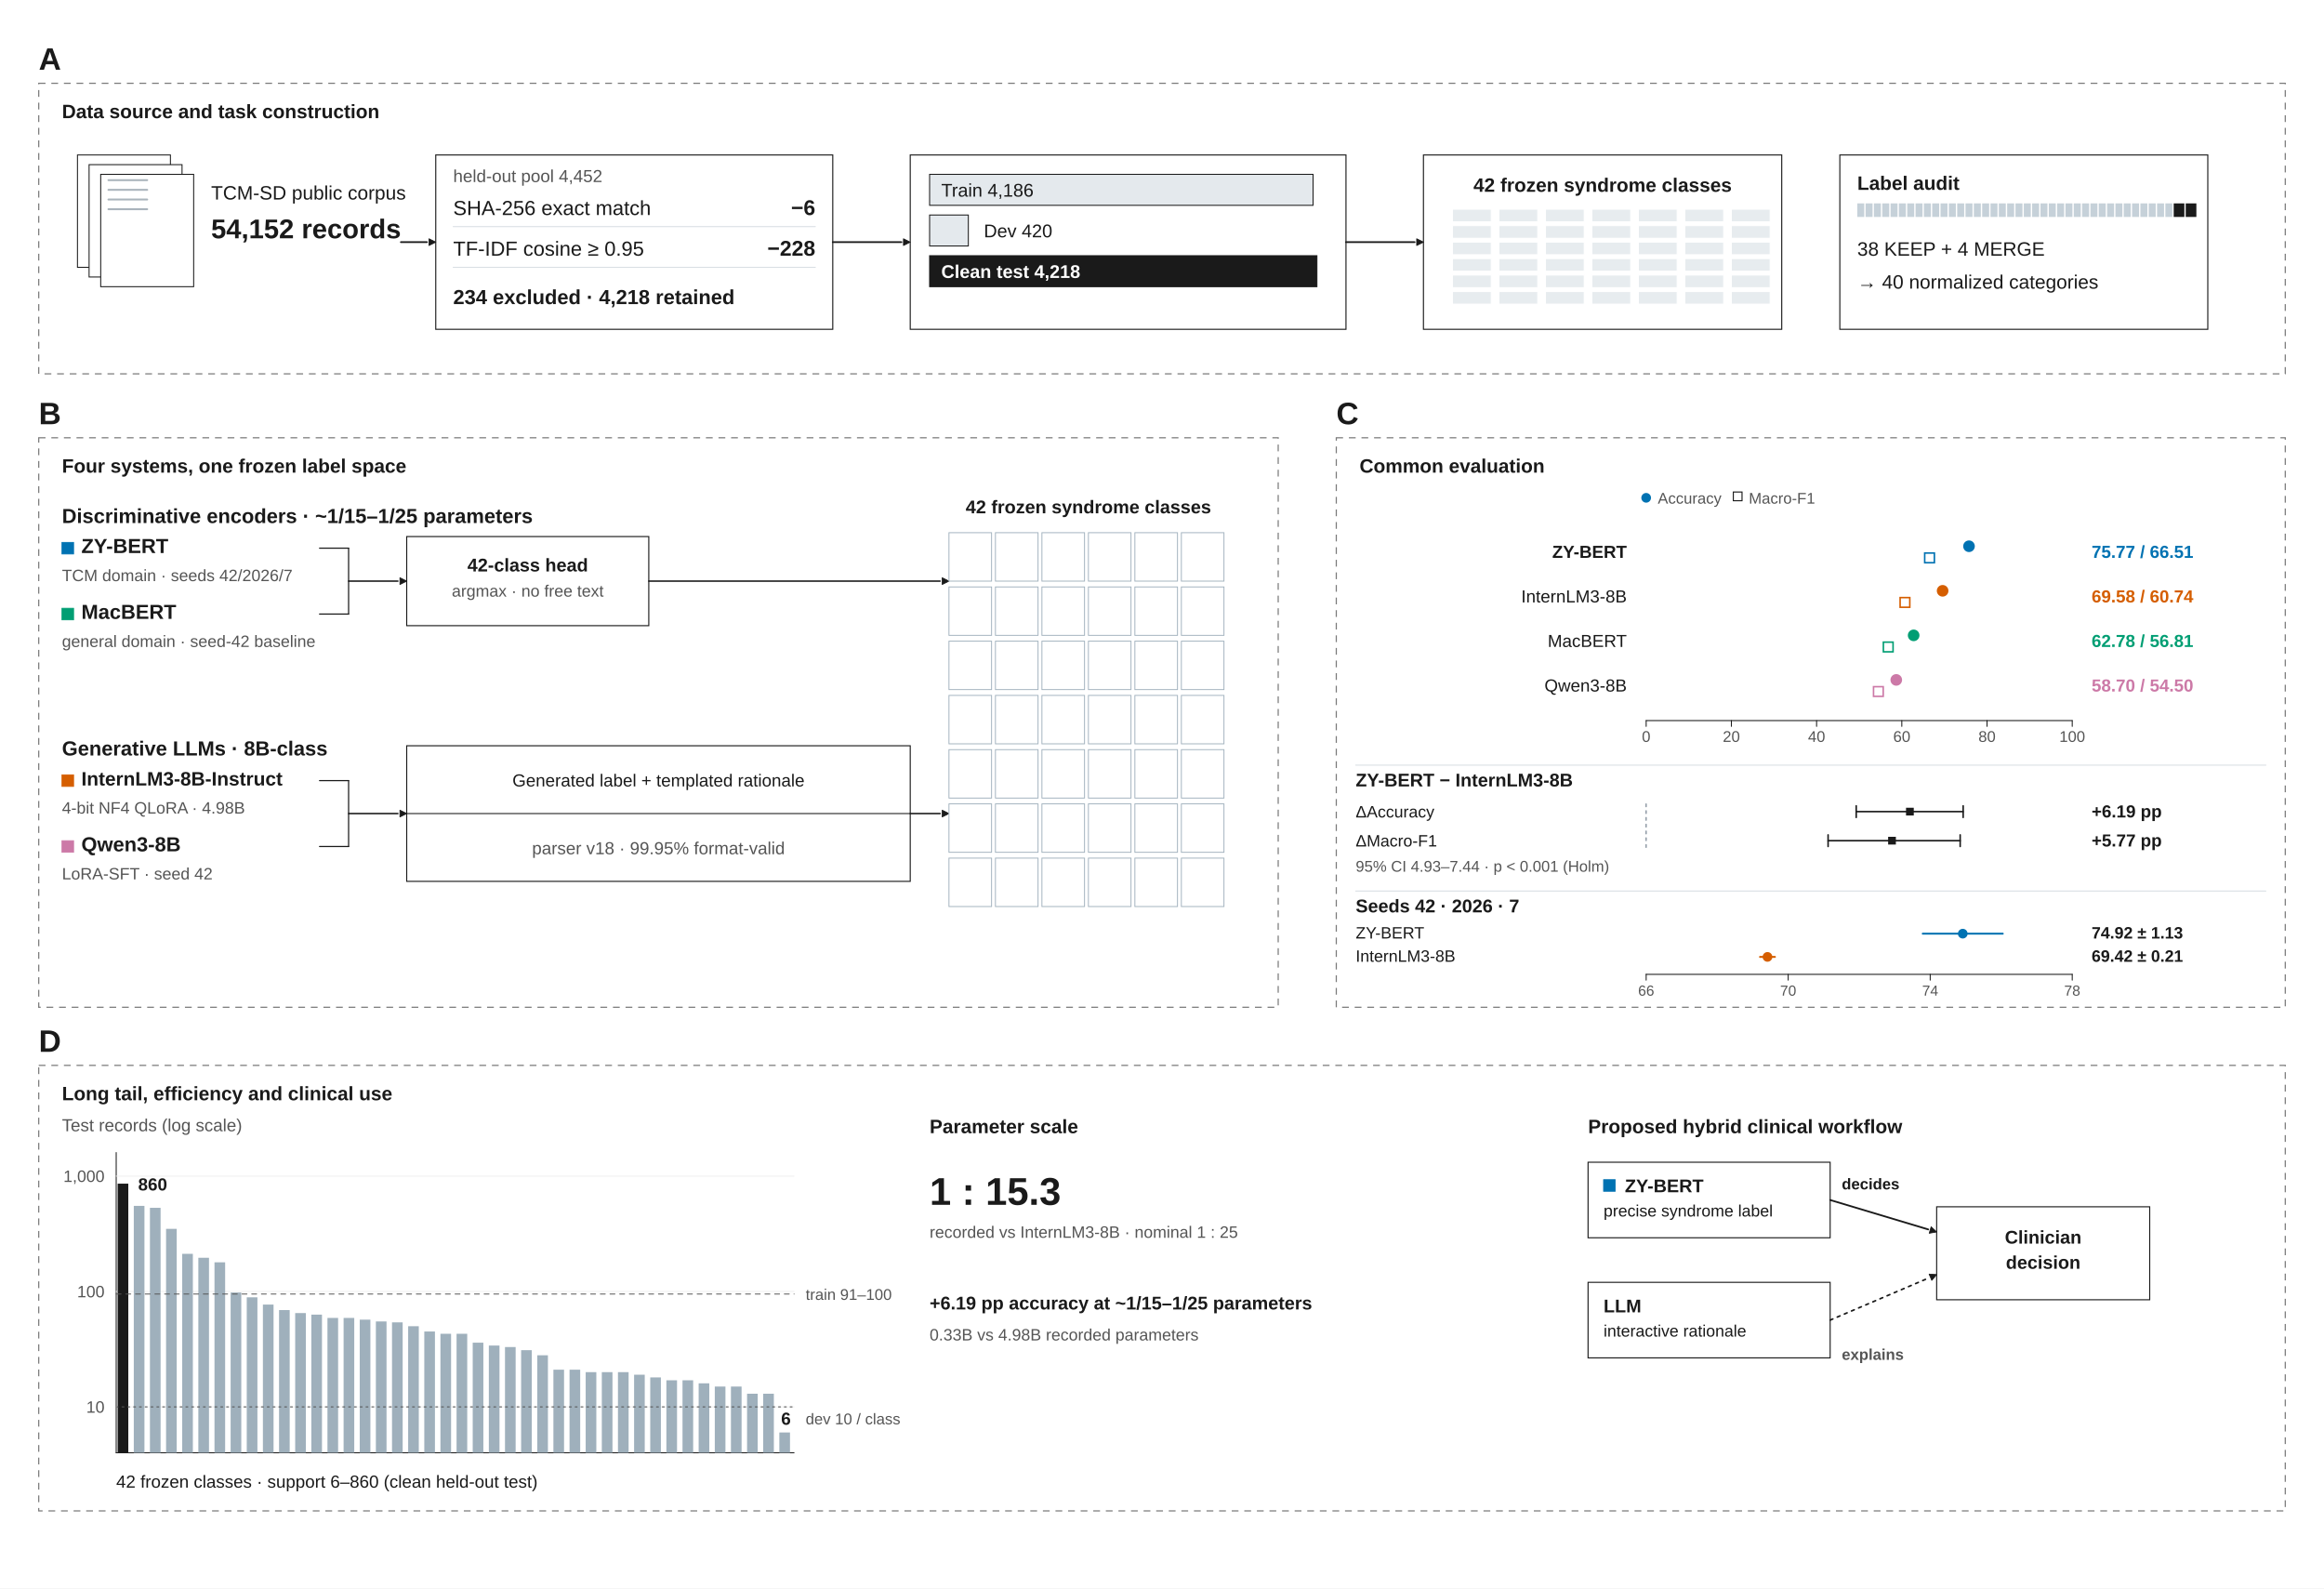
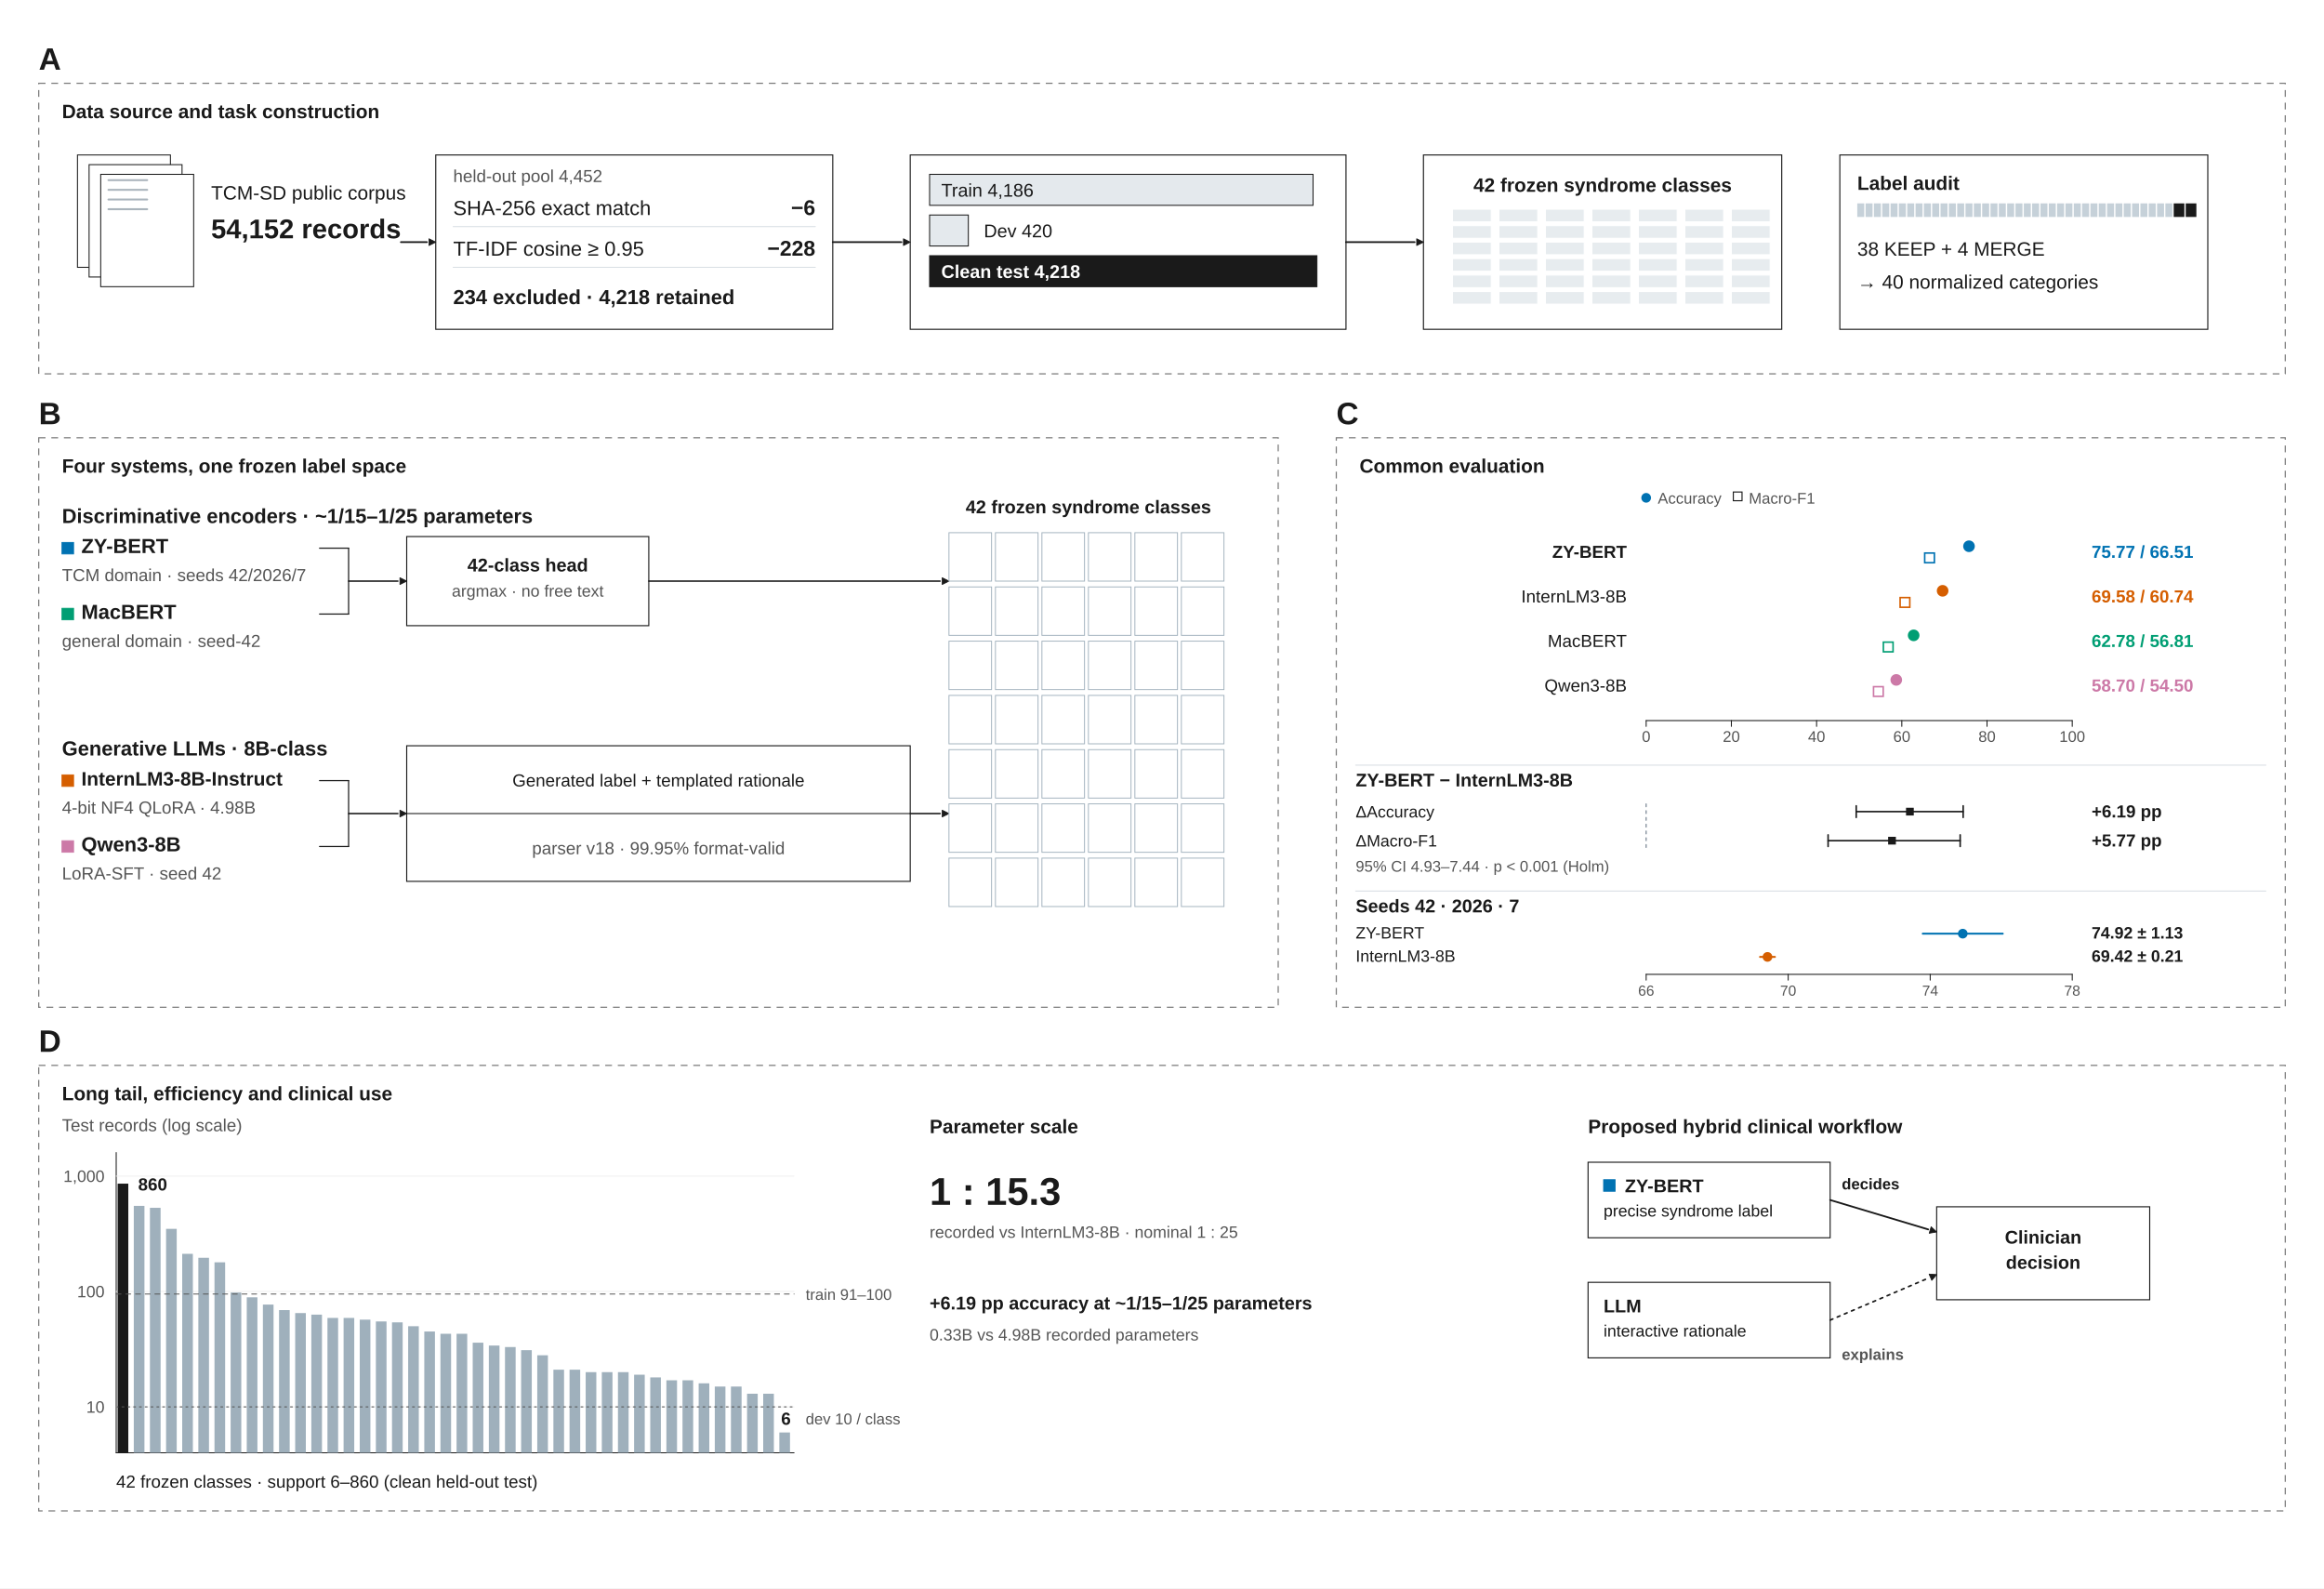
<svg xmlns="http://www.w3.org/2000/svg" width="2400" height="1640" viewBox="0 0 2400 1640">
  <rect width="2400" height="1640" fill="#FFFFFF" />
  <rect x="40" y="86" width="2320" height="300" rx="0" fill="none" stroke="#7A7A7A" stroke-width="1.2" stroke-dasharray="7 6" />
  <rect x="40" y="452" width="1280" height="588" rx="0" fill="none" stroke="#7A7A7A" stroke-width="1.2" stroke-dasharray="7 6" />
  <rect x="1380" y="452" width="980" height="588" rx="0" fill="none" stroke="#7A7A7A" stroke-width="1.2" stroke-dasharray="7 6" />
  <rect x="40" y="1100" width="2320" height="460" rx="0" fill="none" stroke="#7A7A7A" stroke-width="1.2" stroke-dasharray="7 6" />
  <text x="40" y="72" font-family="Arial, Helvetica, sans-serif" font-size="32" font-weight="700" fill="#1A1A1A" text-anchor="start">A</text>
  <text x="40" y="438" font-family="Arial, Helvetica, sans-serif" font-size="32" font-weight="700" fill="#1A1A1A" text-anchor="start">B</text>
  <text x="1380" y="438" font-family="Arial, Helvetica, sans-serif" font-size="32" font-weight="700" fill="#1A1A1A" text-anchor="start">C</text>
  <text x="40" y="1086" font-family="Arial, Helvetica, sans-serif" font-size="32" font-weight="700" fill="#1A1A1A" text-anchor="start">D</text>
  <text x="64" y="122" font-family="Arial, Helvetica, sans-serif" font-size="20" font-weight="700" fill="#1A1A1A" text-anchor="start">Data source and task construction</text>
  <text x="64" y="488" font-family="Arial, Helvetica, sans-serif" font-size="20" font-weight="700" fill="#1A1A1A" text-anchor="start">Four systems, one frozen label space</text>
  <text x="1404" y="488" font-family="Arial, Helvetica, sans-serif" font-size="20" font-weight="700" fill="#1A1A1A" text-anchor="start">Common evaluation</text>
  <text x="64" y="1136" font-family="Arial, Helvetica, sans-serif" font-size="20" font-weight="700" fill="#1A1A1A" text-anchor="start">Long tail, efficiency and clinical use</text>
  <rect x="80" y="160" width="96" height="116" rx="0" fill="#FFFFFF" stroke="#1A1A1A" stroke-width="1" />
  <rect x="92" y="170" width="96" height="116" rx="0" fill="#FFFFFF" stroke="#1A1A1A" stroke-width="1" />
  <rect x="104" y="180" width="96" height="116" rx="0" fill="#FFFFFF" stroke="#1A1A1A" stroke-width="1" />
  <line x1="112" y1="186" x2="152" y2="186" stroke="#AAB4BC" stroke-width="2" stroke-linecap="round" />
  <line x1="112" y1="196" x2="152" y2="196" stroke="#AAB4BC" stroke-width="2" stroke-linecap="round" />
  <line x1="112" y1="206" x2="152" y2="206" stroke="#AAB4BC" stroke-width="2" stroke-linecap="round" />
  <line x1="112" y1="216" x2="152" y2="216" stroke="#AAB4BC" stroke-width="2" stroke-linecap="round" />
  <text x="218" y="206" font-family="Arial, Helvetica, sans-serif" font-size="20" font-weight="400" fill="#1A1A1A" text-anchor="start">TCM-SD public corpus</text>
  <text x="218" y="246" font-family="Arial, Helvetica, sans-serif" font-size="28" font-weight="700" fill="#1A1A1A" text-anchor="start">54,152 records</text>
  <rect x="450" y="160" width="410" height="180" rx="0" fill="#FFFFFF" stroke="#1A1A1A" stroke-width="1.1" />
  <text x="468" y="188" font-family="Arial, Helvetica, sans-serif" font-size="18" font-weight="400" fill="#555555" text-anchor="start">held-out pool 4,452</text>
  <text x="468" y="222" font-family="Arial, Helvetica, sans-serif" font-size="21" font-weight="400" fill="#1A1A1A" text-anchor="start">SHA-256 exact match</text>
  <text x="842" y="222" font-family="Arial, Helvetica, sans-serif" font-size="22" font-weight="700" fill="#1A1A1A" text-anchor="end">−6</text>
  <line x1="468" y1="234" x2="842" y2="234" stroke="#D8DEE3" stroke-width="1" stroke-linecap="round" />
  <text x="468" y="264" font-family="Arial, Helvetica, sans-serif" font-size="21" font-weight="400" fill="#1A1A1A" text-anchor="start">TF-IDF cosine ≥ 0.95</text>
  <text x="842" y="264" font-family="Arial, Helvetica, sans-serif" font-size="22" font-weight="700" fill="#1A1A1A" text-anchor="end">−228</text>
  <line x1="468" y1="276" x2="842" y2="276" stroke="#D8DEE3" stroke-width="1" stroke-linecap="round" />
  <text x="468" y="314" font-family="Arial, Helvetica, sans-serif" font-size="21" font-weight="700" fill="#1A1A1A" text-anchor="start">234 excluded · 4,218 retained</text>
  <rect x="940" y="160" width="450" height="180" rx="0" fill="#FFFFFF" stroke="#1A1A1A" stroke-width="1.1" />
  <rect x="960" y="180" width="396" height="32" rx="0" fill="#E4E9ED" stroke="#1A1A1A" stroke-width="1" />
  <text x="972" y="203" font-family="Arial, Helvetica, sans-serif" font-size="19" font-weight="400" fill="#1A1A1A" text-anchor="start">Train 4,186</text>
  <rect x="960" y="222" width="40" height="32" rx="0" fill="#E4E9ED" stroke="#1A1A1A" stroke-width="1" />
  <text x="1016" y="245" font-family="Arial, Helvetica, sans-serif" font-size="19" font-weight="400" fill="#1A1A1A" text-anchor="start">Dev 420</text>
  <rect x="960" y="264" width="400" height="32" rx="0" fill="#1A1A1A" stroke="#1A1A1A" stroke-width="1" />
  <text x="972" y="287" font-family="Arial, Helvetica, sans-serif" font-size="19" font-weight="700" fill="#FFFFFF" text-anchor="start">Clean test 4,218</text>
  <rect x="1470" y="160" width="370" height="180" rx="0" fill="#FFFFFF" stroke="#1A1A1A" stroke-width="1.1" />
  <text x="1655" y="198" font-family="Arial, Helvetica, sans-serif" font-size="20" font-weight="700" fill="#1A1A1A" text-anchor="middle">42 frozen syndrome classes</text>
  <rect x="1500" y="216" width="40" height="13" rx="0" fill="#E7ECEF" stroke="#FFFFFF" stroke-width="1" />
  <rect x="1548" y="216" width="40" height="13" rx="0" fill="#E7ECEF" stroke="#FFFFFF" stroke-width="1" />
  <rect x="1596" y="216" width="40" height="13" rx="0" fill="#E7ECEF" stroke="#FFFFFF" stroke-width="1" />
  <rect x="1644" y="216" width="40" height="13" rx="0" fill="#E7ECEF" stroke="#FFFFFF" stroke-width="1" />
  <rect x="1692" y="216" width="40" height="13" rx="0" fill="#E7ECEF" stroke="#FFFFFF" stroke-width="1" />
  <rect x="1740" y="216" width="40" height="13" rx="0" fill="#E7ECEF" stroke="#FFFFFF" stroke-width="1" />
  <rect x="1788" y="216" width="40" height="13" rx="0" fill="#E7ECEF" stroke="#FFFFFF" stroke-width="1" />
  <rect x="1500" y="233" width="40" height="13" rx="0" fill="#E7ECEF" stroke="#FFFFFF" stroke-width="1" />
  <rect x="1548" y="233" width="40" height="13" rx="0" fill="#E7ECEF" stroke="#FFFFFF" stroke-width="1" />
  <rect x="1596" y="233" width="40" height="13" rx="0" fill="#E7ECEF" stroke="#FFFFFF" stroke-width="1" />
  <rect x="1644" y="233" width="40" height="13" rx="0" fill="#E7ECEF" stroke="#FFFFFF" stroke-width="1" />
  <rect x="1692" y="233" width="40" height="13" rx="0" fill="#E7ECEF" stroke="#FFFFFF" stroke-width="1" />
  <rect x="1740" y="233" width="40" height="13" rx="0" fill="#E7ECEF" stroke="#FFFFFF" stroke-width="1" />
  <rect x="1788" y="233" width="40" height="13" rx="0" fill="#E7ECEF" stroke="#FFFFFF" stroke-width="1" />
  <rect x="1500" y="250" width="40" height="13" rx="0" fill="#E7ECEF" stroke="#FFFFFF" stroke-width="1" />
  <rect x="1548" y="250" width="40" height="13" rx="0" fill="#E7ECEF" stroke="#FFFFFF" stroke-width="1" />
  <rect x="1596" y="250" width="40" height="13" rx="0" fill="#E7ECEF" stroke="#FFFFFF" stroke-width="1" />
  <rect x="1644" y="250" width="40" height="13" rx="0" fill="#E7ECEF" stroke="#FFFFFF" stroke-width="1" />
  <rect x="1692" y="250" width="40" height="13" rx="0" fill="#E7ECEF" stroke="#FFFFFF" stroke-width="1" />
  <rect x="1740" y="250" width="40" height="13" rx="0" fill="#E7ECEF" stroke="#FFFFFF" stroke-width="1" />
  <rect x="1788" y="250" width="40" height="13" rx="0" fill="#E7ECEF" stroke="#FFFFFF" stroke-width="1" />
  <rect x="1500" y="267" width="40" height="13" rx="0" fill="#E7ECEF" stroke="#FFFFFF" stroke-width="1" />
  <rect x="1548" y="267" width="40" height="13" rx="0" fill="#E7ECEF" stroke="#FFFFFF" stroke-width="1" />
  <rect x="1596" y="267" width="40" height="13" rx="0" fill="#E7ECEF" stroke="#FFFFFF" stroke-width="1" />
  <rect x="1644" y="267" width="40" height="13" rx="0" fill="#E7ECEF" stroke="#FFFFFF" stroke-width="1" />
  <rect x="1692" y="267" width="40" height="13" rx="0" fill="#E7ECEF" stroke="#FFFFFF" stroke-width="1" />
  <rect x="1740" y="267" width="40" height="13" rx="0" fill="#E7ECEF" stroke="#FFFFFF" stroke-width="1" />
  <rect x="1788" y="267" width="40" height="13" rx="0" fill="#E7ECEF" stroke="#FFFFFF" stroke-width="1" />
  <rect x="1500" y="284" width="40" height="13" rx="0" fill="#E7ECEF" stroke="#FFFFFF" stroke-width="1" />
  <rect x="1548" y="284" width="40" height="13" rx="0" fill="#E7ECEF" stroke="#FFFFFF" stroke-width="1" />
  <rect x="1596" y="284" width="40" height="13" rx="0" fill="#E7ECEF" stroke="#FFFFFF" stroke-width="1" />
  <rect x="1644" y="284" width="40" height="13" rx="0" fill="#E7ECEF" stroke="#FFFFFF" stroke-width="1" />
  <rect x="1692" y="284" width="40" height="13" rx="0" fill="#E7ECEF" stroke="#FFFFFF" stroke-width="1" />
  <rect x="1740" y="284" width="40" height="13" rx="0" fill="#E7ECEF" stroke="#FFFFFF" stroke-width="1" />
  <rect x="1788" y="284" width="40" height="13" rx="0" fill="#E7ECEF" stroke="#FFFFFF" stroke-width="1" />
  <rect x="1500" y="301" width="40" height="13" rx="0" fill="#E7ECEF" stroke="#FFFFFF" stroke-width="1" />
  <rect x="1548" y="301" width="40" height="13" rx="0" fill="#E7ECEF" stroke="#FFFFFF" stroke-width="1" />
  <rect x="1596" y="301" width="40" height="13" rx="0" fill="#E7ECEF" stroke="#FFFFFF" stroke-width="1" />
  <rect x="1644" y="301" width="40" height="13" rx="0" fill="#E7ECEF" stroke="#FFFFFF" stroke-width="1" />
  <rect x="1692" y="301" width="40" height="13" rx="0" fill="#E7ECEF" stroke="#FFFFFF" stroke-width="1" />
  <rect x="1740" y="301" width="40" height="13" rx="0" fill="#E7ECEF" stroke="#FFFFFF" stroke-width="1" />
  <rect x="1788" y="301" width="40" height="13" rx="0" fill="#E7ECEF" stroke="#FFFFFF" stroke-width="1" />
  <rect x="1900" y="160" width="380" height="180" rx="0" fill="#FFFFFF" stroke="#1A1A1A" stroke-width="1.1" />
  <text x="1918" y="196" font-family="Arial, Helvetica, sans-serif" font-size="20" font-weight="700" fill="#1A1A1A" text-anchor="start">Label audit</text>
  <rect x="1918" y="210" width="7.2" height="14" rx="0" fill="#C6D1D9" stroke="none" stroke-width="0" />
  <rect x="1926.6" y="210" width="7.2" height="14" rx="0" fill="#C6D1D9" stroke="none" stroke-width="0" />
  <rect x="1935.2" y="210" width="7.2" height="14" rx="0" fill="#C6D1D9" stroke="none" stroke-width="0" />
  <rect x="1943.8" y="210" width="7.2" height="14" rx="0" fill="#C6D1D9" stroke="none" stroke-width="0" />
  <rect x="1952.4" y="210" width="7.2" height="14" rx="0" fill="#C6D1D9" stroke="none" stroke-width="0" />
  <rect x="1961" y="210" width="7.2" height="14" rx="0" fill="#C6D1D9" stroke="none" stroke-width="0" />
  <rect x="1969.6" y="210" width="7.2" height="14" rx="0" fill="#C6D1D9" stroke="none" stroke-width="0" />
  <rect x="1978.2" y="210" width="7.2" height="14" rx="0" fill="#C6D1D9" stroke="none" stroke-width="0" />
  <rect x="1986.8" y="210" width="7.2" height="14" rx="0" fill="#C6D1D9" stroke="none" stroke-width="0" />
  <rect x="1995.4" y="210" width="7.2" height="14" rx="0" fill="#C6D1D9" stroke="none" stroke-width="0" />
  <rect x="2004" y="210" width="7.2" height="14" rx="0" fill="#C6D1D9" stroke="none" stroke-width="0" />
  <rect x="2012.6" y="210" width="7.2" height="14" rx="0" fill="#C6D1D9" stroke="none" stroke-width="0" />
  <rect x="2021.2" y="210" width="7.2" height="14" rx="0" fill="#C6D1D9" stroke="none" stroke-width="0" />
  <rect x="2029.8" y="210" width="7.2" height="14" rx="0" fill="#C6D1D9" stroke="none" stroke-width="0" />
  <rect x="2038.4" y="210" width="7.2" height="14" rx="0" fill="#C6D1D9" stroke="none" stroke-width="0" />
  <rect x="2047" y="210" width="7.2" height="14" rx="0" fill="#C6D1D9" stroke="none" stroke-width="0" />
  <rect x="2055.6" y="210" width="7.2" height="14" rx="0" fill="#C6D1D9" stroke="none" stroke-width="0" />
  <rect x="2064.2" y="210" width="7.2" height="14" rx="0" fill="#C6D1D9" stroke="none" stroke-width="0" />
  <rect x="2072.8" y="210" width="7.2" height="14" rx="0" fill="#C6D1D9" stroke="none" stroke-width="0" />
  <rect x="2081.4" y="210" width="7.2" height="14" rx="0" fill="#C6D1D9" stroke="none" stroke-width="0" />
  <rect x="2090" y="210" width="7.2" height="14" rx="0" fill="#C6D1D9" stroke="none" stroke-width="0" />
  <rect x="2098.6" y="210" width="7.2" height="14" rx="0" fill="#C6D1D9" stroke="none" stroke-width="0" />
  <rect x="2107.2" y="210" width="7.2" height="14" rx="0" fill="#C6D1D9" stroke="none" stroke-width="0" />
  <rect x="2115.8" y="210" width="7.2" height="14" rx="0" fill="#C6D1D9" stroke="none" stroke-width="0" />
  <rect x="2124.4" y="210" width="7.2" height="14" rx="0" fill="#C6D1D9" stroke="none" stroke-width="0" />
  <rect x="2133" y="210" width="7.2" height="14" rx="0" fill="#C6D1D9" stroke="none" stroke-width="0" />
  <rect x="2141.6" y="210" width="7.2" height="14" rx="0" fill="#C6D1D9" stroke="none" stroke-width="0" />
  <rect x="2150.2" y="210" width="7.2" height="14" rx="0" fill="#C6D1D9" stroke="none" stroke-width="0" />
  <rect x="2158.8" y="210" width="7.2" height="14" rx="0" fill="#C6D1D9" stroke="none" stroke-width="0" />
  <rect x="2167.4" y="210" width="7.2" height="14" rx="0" fill="#C6D1D9" stroke="none" stroke-width="0" />
  <rect x="2176" y="210" width="7.2" height="14" rx="0" fill="#C6D1D9" stroke="none" stroke-width="0" />
  <rect x="2184.6" y="210" width="7.2" height="14" rx="0" fill="#C6D1D9" stroke="none" stroke-width="0" />
  <rect x="2193.2" y="210" width="7.2" height="14" rx="0" fill="#C6D1D9" stroke="none" stroke-width="0" />
  <rect x="2201.8" y="210" width="7.2" height="14" rx="0" fill="#C6D1D9" stroke="none" stroke-width="0" />
  <rect x="2210.4" y="210" width="7.2" height="14" rx="0" fill="#C6D1D9" stroke="none" stroke-width="0" />
  <rect x="2219" y="210" width="7.2" height="14" rx="0" fill="#C6D1D9" stroke="none" stroke-width="0" />
  <rect x="2227.6" y="210" width="7.2" height="14" rx="0" fill="#C6D1D9" stroke="none" stroke-width="0" />
  <rect x="2236.2" y="210" width="7.2" height="14" rx="0" fill="#C6D1D9" stroke="none" stroke-width="0" />
  <rect x="2244.8" y="210" width="11.0" height="14" rx="0" fill="#1A1A1A" stroke="none" stroke-width="0" />
  <rect x="2257.2" y="210" width="11.0" height="14" rx="0" fill="#1A1A1A" stroke="none" stroke-width="0" />
  <text x="1918" y="264" font-family="Arial, Helvetica, sans-serif" font-size="20" font-weight="400" fill="#1A1A1A" text-anchor="start">38 KEEP + 4 MERGE</text>
  <text x="1918" y="298" font-family="Arial, Helvetica, sans-serif" font-size="20" font-weight="400" fill="#1A1A1A" text-anchor="start">→ 40 normalized categories</text>
  <line x1="414" y1="250" x2="440.90" y2="250.00" stroke="#1A1A1A" stroke-width="1.8" stroke-linecap="round" />
  <polygon points="450.00,250.00 443.00,253.50 443.00,246.50" fill="#1A1A1A" stroke="#1A1A1A" stroke-width="0.8" stroke-linejoin="round" />
  <line x1="860" y1="250" x2="930.90" y2="250.00" stroke="#1A1A1A" stroke-width="1.8" stroke-linecap="round" />
  <polygon points="940.00,250.00 933.00,253.50 933.00,246.50" fill="#1A1A1A" stroke="#1A1A1A" stroke-width="0.8" stroke-linejoin="round" />
  <line x1="1390" y1="250" x2="1460.90" y2="250.00" stroke="#1A1A1A" stroke-width="1.8" stroke-linecap="round" />
  <polygon points="1470.00,250.00 1463.00,253.50 1463.00,246.50" fill="#1A1A1A" stroke="#1A1A1A" stroke-width="0.8" stroke-linejoin="round" />
  <text x="64" y="540" font-family="Arial, Helvetica, sans-serif" font-size="21" font-weight="700" fill="#1A1A1A" text-anchor="start">Discriminative encoders · ~1/15–1/25 parameters</text>
  <rect x="64" y="560" width="12" height="12" rx="0" fill="#0072B2" stroke="#0072B2" stroke-width="0.8" />
  <text x="84" y="571" font-family="Arial, Helvetica, sans-serif" font-size="21" font-weight="700" fill="#1A1A1A" text-anchor="start">ZY-BERT</text>
-   <text x="64" y="600" font-family="Arial, Helvetica, sans-serif" font-size="17" font-weight="400" fill="#555555" text-anchor="start">TCM domain · seeds 42/2026/7</text>
+   <text x="64" y="600" font-family="Arial, Helvetica, sans-serif" font-size="18" font-weight="400" fill="#555555" text-anchor="start">TCM domain · seeds 42/2026/7</text>
  <rect x="64" y="628" width="12" height="12" rx="0" fill="#009E73" stroke="#009E73" stroke-width="0.8" />
  <text x="84" y="639" font-family="Arial, Helvetica, sans-serif" font-size="21" font-weight="700" fill="#1A1A1A" text-anchor="start">MacBERT</text>
-   <text x="64" y="668" font-family="Arial, Helvetica, sans-serif" font-size="17" font-weight="400" fill="#555555" text-anchor="start">general domain · seed-42 baseline</text>
+   <text x="64" y="668" font-family="Arial, Helvetica, sans-serif" font-size="18" font-weight="400" fill="#555555" text-anchor="start">general domain · seed-42</text>
  <line x1="330" y1="566" x2="360" y2="566" stroke="#1A1A1A" stroke-width="1.2" stroke-linecap="round" />
  <line x1="330" y1="634" x2="360" y2="634" stroke="#1A1A1A" stroke-width="1.2" stroke-linecap="round" />
  <line x1="360" y1="566" x2="360" y2="634" stroke="#1A1A1A" stroke-width="1.2" stroke-linecap="round" />
  <line x1="360" y1="600" x2="410.90" y2="600.00" stroke="#1A1A1A" stroke-width="1.5" stroke-linecap="round" />
  <polygon points="420.00,600.00 413.00,603.50 413.00,596.50" fill="#1A1A1A" stroke="#1A1A1A" stroke-width="0.8" stroke-linejoin="round" />
  <rect x="420" y="554" width="250" height="92" rx="0" fill="#FFFFFF" stroke="#1A1A1A" stroke-width="1.1" />
  <text x="545" y="590" font-family="Arial, Helvetica, sans-serif" font-size="19" font-weight="700" fill="#1A1A1A" text-anchor="middle">42-class head</text>
  <text x="545" y="616" font-family="Arial, Helvetica, sans-serif" font-size="17" font-weight="400" fill="#555555" text-anchor="middle">argmax · no free text</text>
  <line x1="670" y1="600" x2="970.90" y2="600.00" stroke="#1A1A1A" stroke-width="1.5" stroke-linecap="round" />
  <polygon points="980.00,600.00 973.00,603.50 973.00,596.50" fill="#1A1A1A" stroke="#1A1A1A" stroke-width="0.8" stroke-linejoin="round" />
  <text x="64" y="780" font-family="Arial, Helvetica, sans-serif" font-size="21" font-weight="700" fill="#1A1A1A" text-anchor="start">Generative LLMs · 8B-class</text>
  <rect x="64" y="800" width="12" height="12" rx="0" fill="#D55E00" stroke="#D55E00" stroke-width="0.8" />
  <text x="84" y="811" font-family="Arial, Helvetica, sans-serif" font-size="20" font-weight="700" fill="#1A1A1A" text-anchor="start">InternLM3-8B-Instruct</text>
-   <text x="64" y="840" font-family="Arial, Helvetica, sans-serif" font-size="17" font-weight="400" fill="#555555" text-anchor="start">4-bit NF4 QLoRA · 4.98B</text>
+   <text x="64" y="840" font-family="Arial, Helvetica, sans-serif" font-size="18" font-weight="400" fill="#555555" text-anchor="start">4-bit NF4 QLoRA · 4.98B</text>
  <rect x="64" y="868" width="12" height="12" rx="0" fill="#CC79A7" stroke="#CC79A7" stroke-width="0.8" />
  <text x="84" y="879" font-family="Arial, Helvetica, sans-serif" font-size="21" font-weight="700" fill="#1A1A1A" text-anchor="start">Qwen3-8B</text>
-   <text x="64" y="908" font-family="Arial, Helvetica, sans-serif" font-size="17" font-weight="400" fill="#555555" text-anchor="start">LoRA-SFT · seed 42</text>
+   <text x="64" y="908" font-family="Arial, Helvetica, sans-serif" font-size="18" font-weight="400" fill="#555555" text-anchor="start">LoRA-SFT · seed 42</text>
  <line x1="330" y1="806" x2="360" y2="806" stroke="#1A1A1A" stroke-width="1.2" stroke-linecap="round" />
  <line x1="330" y1="874" x2="360" y2="874" stroke="#1A1A1A" stroke-width="1.2" stroke-linecap="round" />
  <line x1="360" y1="806" x2="360" y2="874" stroke="#1A1A1A" stroke-width="1.2" stroke-linecap="round" />
  <line x1="360" y1="840" x2="410.90" y2="840.00" stroke="#1A1A1A" stroke-width="1.5" stroke-linecap="round" />
  <polygon points="420.00,840.00 413.00,843.50 413.00,836.50" fill="#1A1A1A" stroke="#1A1A1A" stroke-width="0.8" stroke-linejoin="round" />
  <rect x="420" y="770" width="520" height="140" rx="0" fill="#FFFFFF" stroke="#1A1A1A" stroke-width="1.1" />
  <line x1="420" y1="840" x2="940" y2="840" stroke="#1A1A1A" stroke-width="1" stroke-linecap="round" />
  <text x="680" y="812" font-family="Arial, Helvetica, sans-serif" font-size="18" font-weight="400" fill="#1A1A1A" text-anchor="middle">Generated label + templated rationale</text>
  <text x="680" y="882" font-family="Arial, Helvetica, sans-serif" font-size="18" font-weight="400" fill="#555555" text-anchor="middle">parser v18 · 99.95% format-valid</text>
  <line x1="940" y1="840" x2="970.90" y2="840.00" stroke="#1A1A1A" stroke-width="1.5" stroke-linecap="round" />
  <polygon points="980.00,840.00 973.00,843.50 973.00,836.50" fill="#1A1A1A" stroke="#1A1A1A" stroke-width="0.8" stroke-linejoin="round" />
  <text x="1124" y="530" font-family="Arial, Helvetica, sans-serif" font-size="19" font-weight="700" fill="#1A1A1A" text-anchor="middle">42 frozen syndrome classes</text>
  <rect x="980" y="550" width="44" height="50" rx="0" fill="#FFFFFF" stroke="#9FB0BC" stroke-width="0.9" />
  <rect x="1028" y="550" width="44" height="50" rx="0" fill="#FFFFFF" stroke="#9FB0BC" stroke-width="0.9" />
  <rect x="1076" y="550" width="44" height="50" rx="0" fill="#FFFFFF" stroke="#9FB0BC" stroke-width="0.9" />
  <rect x="1124" y="550" width="44" height="50" rx="0" fill="#FFFFFF" stroke="#9FB0BC" stroke-width="0.9" />
  <rect x="1172" y="550" width="44" height="50" rx="0" fill="#FFFFFF" stroke="#9FB0BC" stroke-width="0.9" />
  <rect x="1220" y="550" width="44" height="50" rx="0" fill="#FFFFFF" stroke="#9FB0BC" stroke-width="0.9" />
  <rect x="980" y="606" width="44" height="50" rx="0" fill="#FFFFFF" stroke="#9FB0BC" stroke-width="0.9" />
  <rect x="1028" y="606" width="44" height="50" rx="0" fill="#FFFFFF" stroke="#9FB0BC" stroke-width="0.9" />
  <rect x="1076" y="606" width="44" height="50" rx="0" fill="#FFFFFF" stroke="#9FB0BC" stroke-width="0.9" />
  <rect x="1124" y="606" width="44" height="50" rx="0" fill="#FFFFFF" stroke="#9FB0BC" stroke-width="0.9" />
  <rect x="1172" y="606" width="44" height="50" rx="0" fill="#FFFFFF" stroke="#9FB0BC" stroke-width="0.9" />
  <rect x="1220" y="606" width="44" height="50" rx="0" fill="#FFFFFF" stroke="#9FB0BC" stroke-width="0.9" />
  <rect x="980" y="662" width="44" height="50" rx="0" fill="#FFFFFF" stroke="#9FB0BC" stroke-width="0.9" />
  <rect x="1028" y="662" width="44" height="50" rx="0" fill="#FFFFFF" stroke="#9FB0BC" stroke-width="0.9" />
  <rect x="1076" y="662" width="44" height="50" rx="0" fill="#FFFFFF" stroke="#9FB0BC" stroke-width="0.9" />
  <rect x="1124" y="662" width="44" height="50" rx="0" fill="#FFFFFF" stroke="#9FB0BC" stroke-width="0.9" />
  <rect x="1172" y="662" width="44" height="50" rx="0" fill="#FFFFFF" stroke="#9FB0BC" stroke-width="0.9" />
  <rect x="1220" y="662" width="44" height="50" rx="0" fill="#FFFFFF" stroke="#9FB0BC" stroke-width="0.9" />
  <rect x="980" y="718" width="44" height="50" rx="0" fill="#FFFFFF" stroke="#9FB0BC" stroke-width="0.9" />
  <rect x="1028" y="718" width="44" height="50" rx="0" fill="#FFFFFF" stroke="#9FB0BC" stroke-width="0.9" />
  <rect x="1076" y="718" width="44" height="50" rx="0" fill="#FFFFFF" stroke="#9FB0BC" stroke-width="0.9" />
  <rect x="1124" y="718" width="44" height="50" rx="0" fill="#FFFFFF" stroke="#9FB0BC" stroke-width="0.9" />
  <rect x="1172" y="718" width="44" height="50" rx="0" fill="#FFFFFF" stroke="#9FB0BC" stroke-width="0.9" />
  <rect x="1220" y="718" width="44" height="50" rx="0" fill="#FFFFFF" stroke="#9FB0BC" stroke-width="0.9" />
  <rect x="980" y="774" width="44" height="50" rx="0" fill="#FFFFFF" stroke="#9FB0BC" stroke-width="0.9" />
  <rect x="1028" y="774" width="44" height="50" rx="0" fill="#FFFFFF" stroke="#9FB0BC" stroke-width="0.9" />
  <rect x="1076" y="774" width="44" height="50" rx="0" fill="#FFFFFF" stroke="#9FB0BC" stroke-width="0.9" />
  <rect x="1124" y="774" width="44" height="50" rx="0" fill="#FFFFFF" stroke="#9FB0BC" stroke-width="0.9" />
  <rect x="1172" y="774" width="44" height="50" rx="0" fill="#FFFFFF" stroke="#9FB0BC" stroke-width="0.9" />
  <rect x="1220" y="774" width="44" height="50" rx="0" fill="#FFFFFF" stroke="#9FB0BC" stroke-width="0.9" />
  <rect x="980" y="830" width="44" height="50" rx="0" fill="#FFFFFF" stroke="#9FB0BC" stroke-width="0.9" />
  <rect x="1028" y="830" width="44" height="50" rx="0" fill="#FFFFFF" stroke="#9FB0BC" stroke-width="0.9" />
  <rect x="1076" y="830" width="44" height="50" rx="0" fill="#FFFFFF" stroke="#9FB0BC" stroke-width="0.9" />
  <rect x="1124" y="830" width="44" height="50" rx="0" fill="#FFFFFF" stroke="#9FB0BC" stroke-width="0.9" />
  <rect x="1172" y="830" width="44" height="50" rx="0" fill="#FFFFFF" stroke="#9FB0BC" stroke-width="0.9" />
  <rect x="1220" y="830" width="44" height="50" rx="0" fill="#FFFFFF" stroke="#9FB0BC" stroke-width="0.9" />
  <rect x="980" y="886" width="44" height="50" rx="0" fill="#FFFFFF" stroke="#9FB0BC" stroke-width="0.9" />
  <rect x="1028" y="886" width="44" height="50" rx="0" fill="#FFFFFF" stroke="#9FB0BC" stroke-width="0.9" />
  <rect x="1076" y="886" width="44" height="50" rx="0" fill="#FFFFFF" stroke="#9FB0BC" stroke-width="0.9" />
  <rect x="1124" y="886" width="44" height="50" rx="0" fill="#FFFFFF" stroke="#9FB0BC" stroke-width="0.9" />
  <rect x="1172" y="886" width="44" height="50" rx="0" fill="#FFFFFF" stroke="#9FB0BC" stroke-width="0.9" />
  <rect x="1220" y="886" width="44" height="50" rx="0" fill="#FFFFFF" stroke="#9FB0BC" stroke-width="0.9" />
  <circle cx="1700" cy="514" r="5" fill="#0072B2" stroke="none" stroke-width="1" />
  <text x="1712" y="520" font-family="Arial, Helvetica, sans-serif" font-size="16" font-weight="400" fill="#555555" text-anchor="start">Accuracy</text>
  <rect x="1790" y="508" width="9" height="9" rx="0" fill="#FFFFFF" stroke="#1A1A1A" stroke-width="1.1" />
  <text x="1806" y="520" font-family="Arial, Helvetica, sans-serif" font-size="16" font-weight="400" fill="#555555" text-anchor="start">Macro-F1</text>
  <line x1="1700" y1="744" x2="2140" y2="744" stroke="#1A1A1A" stroke-width="1" stroke-linecap="round" />
  <line x1="1700.0" y1="744" x2="1700.0" y2="750" stroke="#1A1A1A" stroke-width="1" stroke-linecap="round" />
  <text x="1700.0" y="766" font-family="Arial, Helvetica, sans-serif" font-size="16" font-weight="400" fill="#555555" text-anchor="middle">0</text>
  <line x1="1788.0" y1="744" x2="1788.0" y2="750" stroke="#1A1A1A" stroke-width="1" stroke-linecap="round" />
  <text x="1788.0" y="766" font-family="Arial, Helvetica, sans-serif" font-size="16" font-weight="400" fill="#555555" text-anchor="middle">20</text>
  <line x1="1876.0" y1="744" x2="1876.0" y2="750" stroke="#1A1A1A" stroke-width="1" stroke-linecap="round" />
  <text x="1876.0" y="766" font-family="Arial, Helvetica, sans-serif" font-size="16" font-weight="400" fill="#555555" text-anchor="middle">40</text>
  <line x1="1964.0" y1="744" x2="1964.0" y2="750" stroke="#1A1A1A" stroke-width="1" stroke-linecap="round" />
  <text x="1964.0" y="766" font-family="Arial, Helvetica, sans-serif" font-size="16" font-weight="400" fill="#555555" text-anchor="middle">60</text>
  <line x1="2052.0" y1="744" x2="2052.0" y2="750" stroke="#1A1A1A" stroke-width="1" stroke-linecap="round" />
  <text x="2052.0" y="766" font-family="Arial, Helvetica, sans-serif" font-size="16" font-weight="400" fill="#555555" text-anchor="middle">80</text>
  <line x1="2140.0" y1="744" x2="2140.0" y2="750" stroke="#1A1A1A" stroke-width="1" stroke-linecap="round" />
  <text x="2140.0" y="766" font-family="Arial, Helvetica, sans-serif" font-size="16" font-weight="400" fill="#555555" text-anchor="middle">100</text>
  <text x="1680" y="576" font-family="Arial, Helvetica, sans-serif" font-size="18" font-weight="600" fill="#1A1A1A" text-anchor="end">ZY-BERT</text>
  <circle cx="2033.388" cy="564" r="6" fill="#0072B2" stroke="none" stroke-width="1" />
  <rect x="1987.644" y="571" width="10" height="10" rx="0" fill="#FFFFFF" stroke="#0072B2" stroke-width="1.6" />
  <text x="2160" y="576" font-family="Arial, Helvetica, sans-serif" font-size="18" font-weight="600" fill="#0072B2" text-anchor="start">75.77 / 66.51</text>
  <text x="1680" y="622" font-family="Arial, Helvetica, sans-serif" font-size="18" font-weight="400" fill="#1A1A1A" text-anchor="end">InternLM3-8B</text>
  <circle cx="2006.152" cy="610" r="6" fill="#D55E00" stroke="none" stroke-width="1" />
  <rect x="1962.256" y="617" width="10" height="10" rx="0" fill="#FFFFFF" stroke="#D55E00" stroke-width="1.6" />
  <text x="2160" y="622" font-family="Arial, Helvetica, sans-serif" font-size="18" font-weight="600" fill="#D55E00" text-anchor="start">69.58 / 60.74</text>
  <text x="1680" y="668" font-family="Arial, Helvetica, sans-serif" font-size="18" font-weight="400" fill="#1A1A1A" text-anchor="end">MacBERT</text>
  <circle cx="1976.232" cy="656" r="6" fill="#009E73" stroke="none" stroke-width="1" />
  <rect x="1944.964" y="663" width="10" height="10" rx="0" fill="#FFFFFF" stroke="#009E73" stroke-width="1.6" />
  <text x="2160" y="668" font-family="Arial, Helvetica, sans-serif" font-size="18" font-weight="600" fill="#009E73" text-anchor="start">62.78 / 56.81</text>
  <text x="1680" y="714" font-family="Arial, Helvetica, sans-serif" font-size="18" font-weight="400" fill="#1A1A1A" text-anchor="end">Qwen3-8B</text>
  <circle cx="1958.28" cy="702" r="6" fill="#CC79A7" stroke="none" stroke-width="1" />
  <rect x="1934.8" y="709" width="10" height="10" rx="0" fill="#FFFFFF" stroke="#CC79A7" stroke-width="1.6" />
  <text x="2160" y="714" font-family="Arial, Helvetica, sans-serif" font-size="18" font-weight="600" fill="#CC79A7" text-anchor="start">58.70 / 54.50</text>
  <line x1="1400" y1="790" x2="2340" y2="790" stroke="#D8DEE3" stroke-width="1" stroke-linecap="round" />
  <text x="1400" y="812" font-family="Arial, Helvetica, sans-serif" font-size="19" font-weight="700" fill="#1A1A1A" text-anchor="start">ZY-BERT − InternLM3-8B</text>
  <line x1="1700" y1="830" x2="1700" y2="878" stroke="#5D6D7E" stroke-width="1" stroke-dasharray="3 4" stroke-linecap="round" />
  <text x="1400" y="844" font-family="Arial, Helvetica, sans-serif" font-size="17" font-weight="400" fill="#1A1A1A" text-anchor="start">ΔAccuracy</text>
  <line x1="1916.92" y1="838" x2="2027.36" y2="838" stroke="#1A1A1A" stroke-width="1.6" stroke-linecap="round" />
  <line x1="1916.92" y1="832" x2="1916.92" y2="844" stroke="#1A1A1A" stroke-width="1.6" stroke-linecap="round" />
  <line x1="2027.36" y1="832" x2="2027.36" y2="844" stroke="#1A1A1A" stroke-width="1.6" stroke-linecap="round" />
  <rect x="1968.36" y="834" width="8" height="8" rx="0" fill="#1A1A1A" stroke="#1A1A1A" stroke-width="0" />
  <text x="2160" y="844" font-family="Arial, Helvetica, sans-serif" font-size="18" font-weight="700" fill="#1A1A1A" text-anchor="start">+6.19 pp</text>
  <text x="1400" y="874" font-family="Arial, Helvetica, sans-serif" font-size="17" font-weight="400" fill="#1A1A1A" text-anchor="start">ΔMacro-F1</text>
  <line x1="1887.88" y1="868" x2="2024.28" y2="868" stroke="#1A1A1A" stroke-width="1.6" stroke-linecap="round" />
  <line x1="1887.88" y1="862" x2="1887.88" y2="874" stroke="#1A1A1A" stroke-width="1.6" stroke-linecap="round" />
  <line x1="2024.28" y1="862" x2="2024.28" y2="874" stroke="#1A1A1A" stroke-width="1.6" stroke-linecap="round" />
  <rect x="1949.88" y="864" width="8" height="8" rx="0" fill="#1A1A1A" stroke="#1A1A1A" stroke-width="0" />
  <text x="2160" y="874" font-family="Arial, Helvetica, sans-serif" font-size="18" font-weight="700" fill="#1A1A1A" text-anchor="start">+5.77 pp</text>
  <text x="1400" y="900" font-family="Arial, Helvetica, sans-serif" font-size="16" font-weight="400" fill="#555555" text-anchor="start">95% CI 4.93–7.44 · p &lt; 0.001 (Holm)</text>
  <line x1="1400" y1="920" x2="2340" y2="920" stroke="#D8DEE3" stroke-width="1" stroke-linecap="round" />
  <text x="1400" y="942" font-family="Arial, Helvetica, sans-serif" font-size="19" font-weight="700" fill="#1A1A1A" text-anchor="start">Seeds 42 · 2026 · 7</text>
  <line x1="1700" y1="1006" x2="2140" y2="1006" stroke="#1A1A1A" stroke-width="1" stroke-linecap="round" />
  <line x1="1700.0" y1="1006" x2="1700.0" y2="1012" stroke="#1A1A1A" stroke-width="1" stroke-linecap="round" />
  <text x="1700.0" y="1028" font-family="Arial, Helvetica, sans-serif" font-size="15" font-weight="400" fill="#555555" text-anchor="middle">66</text>
  <line x1="1846.667" y1="1006" x2="1846.667" y2="1012" stroke="#1A1A1A" stroke-width="1" stroke-linecap="round" />
  <text x="1846.667" y="1028" font-family="Arial, Helvetica, sans-serif" font-size="15" font-weight="400" fill="#555555" text-anchor="middle">70</text>
  <line x1="1993.333" y1="1006" x2="1993.333" y2="1012" stroke="#1A1A1A" stroke-width="1" stroke-linecap="round" />
  <text x="1993.333" y="1028" font-family="Arial, Helvetica, sans-serif" font-size="15" font-weight="400" fill="#555555" text-anchor="middle">74</text>
  <line x1="2140.0" y1="1006" x2="2140.0" y2="1012" stroke="#1A1A1A" stroke-width="1" stroke-linecap="round" />
  <text x="2140.0" y="1028" font-family="Arial, Helvetica, sans-serif" font-size="15" font-weight="400" fill="#555555" text-anchor="middle">78</text>
  <text x="1400" y="969" font-family="Arial, Helvetica, sans-serif" font-size="17" font-weight="400" fill="#1A1A1A" text-anchor="start">ZY-BERT</text>
  <line x1="1985.645" y1="964" x2="2068.243" y2="964" stroke="#0072B2" stroke-width="2" stroke-linecap="round" />
  <circle cx="2026.944" cy="964" r="5" fill="#0072B2" stroke="none" stroke-width="1" />
  <text x="2160" y="969" font-family="Arial, Helvetica, sans-serif" font-size="17" font-weight="700" fill="#1A1A1A" text-anchor="start">74.92 ± 1.13</text>
  <text x="1400" y="993" font-family="Arial, Helvetica, sans-serif" font-size="17" font-weight="400" fill="#1A1A1A" text-anchor="start">InternLM3-8B</text>
  <line x1="1817.584" y1="988" x2="1832.972" y2="988" stroke="#D55E00" stroke-width="2" stroke-linecap="round" />
  <circle cx="1825.278" cy="988" r="5" fill="#D55E00" stroke="none" stroke-width="1" />
  <text x="2160" y="993" font-family="Arial, Helvetica, sans-serif" font-size="17" font-weight="700" fill="#1A1A1A" text-anchor="start">69.42 ± 0.21</text>
  <text x="64" y="1168" font-family="Arial, Helvetica, sans-serif" font-size="18" font-weight="400" fill="#555555" text-anchor="start">Test records (log scale)</text>
  <line x1="120" y1="1500" x2="820" y2="1500" stroke="#1A1A1A" stroke-width="1" stroke-linecap="round" />
  <line x1="120" y1="1190" x2="120" y2="1500" stroke="#1A1A1A" stroke-width="1" stroke-linecap="round" />
  <line x1="120" y1="1452.591" x2="820" y2="1452.591" stroke="#EEEEEE" stroke-width="0.9" stroke-linecap="round" />
  <text x="108" y="1458.591" font-family="Arial, Helvetica, sans-serif" font-size="17" font-weight="400" fill="#555555" text-anchor="end">10</text>
  <line x1="120" y1="1333.454" x2="820" y2="1333.454" stroke="#EEEEEE" stroke-width="0.9" stroke-linecap="round" />
  <text x="108" y="1339.454" font-family="Arial, Helvetica, sans-serif" font-size="17" font-weight="400" fill="#555555" text-anchor="end">100</text>
  <line x1="120" y1="1214.318" x2="820" y2="1214.318" stroke="#EEEEEE" stroke-width="0.9" stroke-linecap="round" />
  <text x="108" y="1220.318" font-family="Arial, Helvetica, sans-serif" font-size="17" font-weight="400" fill="#555555" text-anchor="end">1,000</text>
  <rect x="121.5" y="1222.122" width="11" height="277.878" rx="0" fill="#1A1A1A" stroke="none" stroke-width="0" />
  <rect x="138.167" y="1245.063" width="11" height="254.937" rx="0" fill="#9FB0BC" stroke="none" stroke-width="0" />
  <rect x="154.833" y="1247.069" width="11" height="252.931" rx="0" fill="#9FB0BC" stroke="none" stroke-width="0" />
  <rect x="171.5" y="1268.784" width="11" height="231.216" rx="0" fill="#9FB0BC" stroke="none" stroke-width="0" />
  <rect x="188.167" y="1294.576" width="11" height="205.424" rx="0" fill="#9FB0BC" stroke="none" stroke-width="0" />
  <rect x="204.833" y="1298.636" width="11" height="201.364" rx="0" fill="#9FB0BC" stroke="none" stroke-width="0" />
  <rect x="221.5" y="1303.33" width="11" height="196.67" rx="0" fill="#9FB0BC" stroke="none" stroke-width="0" />
  <rect x="238.167" y="1334.5" width="11" height="165.5" rx="0" fill="#9FB0BC" stroke="none" stroke-width="0" />
  <rect x="254.833" y="1339.484" width="11" height="160.516" rx="0" fill="#9FB0BC" stroke="none" stroke-width="0" />
  <rect x="271.5" y="1346.978" width="11" height="153.022" rx="0" fill="#9FB0BC" stroke="none" stroke-width="0" />
  <rect x="288.167" y="1352.653" width="11" height="147.347" rx="0" fill="#9FB0BC" stroke="none" stroke-width="0" />
  <rect x="304.833" y="1355.743" width="11" height="144.257" rx="0" fill="#9FB0BC" stroke="none" stroke-width="0" />
  <rect x="321.5" y="1357.36" width="11" height="142.64" rx="0" fill="#9FB0BC" stroke="none" stroke-width="0" />
  <rect x="338.167" y="1360.754" width="11" height="139.246" rx="0" fill="#9FB0BC" stroke="none" stroke-width="0" />
  <rect x="354.833" y="1360.754" width="11" height="139.246" rx="0" fill="#9FB0BC" stroke="none" stroke-width="0" />
  <rect x="371.5" y="1362.539" width="11" height="137.461" rx="0" fill="#9FB0BC" stroke="none" stroke-width="0" />
  <rect x="388.167" y="1364.387" width="11" height="135.613" rx="0" fill="#9FB0BC" stroke="none" stroke-width="0" />
  <rect x="404.833" y="1365.336" width="11" height="134.664" rx="0" fill="#9FB0BC" stroke="none" stroke-width="0" />
  <rect x="421.5" y="1369.318" width="11" height="130.682" rx="0" fill="#9FB0BC" stroke="none" stroke-width="0" />
  <rect x="438.167" y="1374.769" width="11" height="125.231" rx="0" fill="#9FB0BC" stroke="none" stroke-width="0" />
  <rect x="454.833" y="1377.122" width="11" height="122.878" rx="0" fill="#9FB0BC" stroke="none" stroke-width="0" />
  <rect x="471.5" y="1377.122" width="11" height="122.878" rx="0" fill="#9FB0BC" stroke="none" stroke-width="0" />
  <rect x="488.167" y="1386.315" width="11" height="113.685" rx="0" fill="#9FB0BC" stroke="none" stroke-width="0" />
  <rect x="504.833" y="1389.272" width="11" height="110.728" rx="0" fill="#9FB0BC" stroke="none" stroke-width="0" />
  <rect x="521.5" y="1390.817" width="11" height="109.183" rx="0" fill="#9FB0BC" stroke="none" stroke-width="0" />
  <rect x="538.167" y="1394.052" width="11" height="105.948" rx="0" fill="#9FB0BC" stroke="none" stroke-width="0" />
  <rect x="554.833" y="1399.318" width="11" height="100.682" rx="0" fill="#9FB0BC" stroke="none" stroke-width="0" />
  <rect x="571.5" y="1414.203" width="11" height="85.797" rx="0" fill="#9FB0BC" stroke="none" stroke-width="0" />
  <rect x="588.167" y="1414.203" width="11" height="85.797" rx="0" fill="#9FB0BC" stroke="none" stroke-width="0" />
  <rect x="604.833" y="1416.727" width="11" height="83.273" rx="0" fill="#9FB0BC" stroke="none" stroke-width="0" />
  <rect x="621.5" y="1416.727" width="11" height="83.273" rx="0" fill="#9FB0BC" stroke="none" stroke-width="0" />
  <rect x="638.167" y="1416.727" width="11" height="83.273" rx="0" fill="#9FB0BC" stroke="none" stroke-width="0" />
  <rect x="654.833" y="1419.381" width="11" height="80.619" rx="0" fill="#9FB0BC" stroke="none" stroke-width="0" />
  <rect x="671.5" y="1422.179" width="11" height="77.821" rx="0" fill="#9FB0BC" stroke="none" stroke-width="0" />
  <rect x="688.167" y="1425.136" width="11" height="74.864" rx="0" fill="#9FB0BC" stroke="none" stroke-width="0" />
  <rect x="704.833" y="1425.136" width="11" height="74.864" rx="0" fill="#9FB0BC" stroke="none" stroke-width="0" />
  <rect x="721.5" y="1428.273" width="11" height="71.727" rx="0" fill="#9FB0BC" stroke="none" stroke-width="0" />
  <rect x="738.167" y="1431.612" width="11" height="68.388" rx="0" fill="#9FB0BC" stroke="none" stroke-width="0" />
  <rect x="754.833" y="1431.612" width="11" height="68.388" rx="0" fill="#9FB0BC" stroke="none" stroke-width="0" />
  <rect x="771.5" y="1439.016" width="11" height="60.984" rx="0" fill="#9FB0BC" stroke="none" stroke-width="0" />
  <rect x="788.167" y="1439.016" width="11" height="60.984" rx="0" fill="#9FB0BC" stroke="none" stroke-width="0" />
  <rect x="804.833" y="1479.021" width="11" height="20.979" rx="0" fill="#9FB0BC" stroke="none" stroke-width="0" />
  <line x1="120" y1="1336.108" x2="820" y2="1336.108" stroke="#555555" stroke-width="1" stroke-dasharray="5 5" stroke-linecap="round" />
  <line x1="120" y1="1452.591" x2="820" y2="1452.591" stroke="#555555" stroke-width="1" stroke-dasharray="2 4" stroke-linecap="round" />
  <text x="832" y="1342.108" font-family="Arial, Helvetica, sans-serif" font-size="16" font-weight="400" fill="#555555" text-anchor="start">train 91–100</text>
  <text x="832" y="1470.591" font-family="Arial, Helvetica, sans-serif" font-size="16" font-weight="400" fill="#555555" text-anchor="start">dev 10 / class</text>
  <text x="142.667" y="1229.122" font-family="Arial, Helvetica, sans-serif" font-size="18" font-weight="700" fill="#1A1A1A" text-anchor="start">860</text>
  <text x="811.667" y="1471.021" font-family="Arial, Helvetica, sans-serif" font-size="18" font-weight="600" fill="#1A1A1A" text-anchor="middle">6</text>
  <text x="120" y="1536" font-family="Arial, Helvetica, sans-serif" font-size="18" font-weight="400" fill="#1A1A1A" text-anchor="start">42 frozen classes · support 6–860 (clean held-out test)</text>
  <text x="960" y="1170" font-family="Arial, Helvetica, sans-serif" font-size="20" font-weight="700" fill="#1A1A1A" text-anchor="start">Parameter scale</text>
  <text x="960" y="1244" font-family="Arial, Helvetica, sans-serif" font-size="40" font-weight="700" fill="#1A1A1A" text-anchor="start">1 : 15.3</text>
  <text x="960" y="1278" font-family="Arial, Helvetica, sans-serif" font-size="17" font-weight="400" fill="#555555" text-anchor="start">recorded vs InternLM3-8B · nominal 1 : 25</text>
  <text x="960" y="1352" font-family="Arial, Helvetica, sans-serif" font-size="19" font-weight="700" fill="#1A1A1A" text-anchor="start">+6.19 pp accuracy at ~1/15–1/25 parameters</text>
  <text x="960" y="1384" font-family="Arial, Helvetica, sans-serif" font-size="17" font-weight="400" fill="#555555" text-anchor="start">0.33B vs 4.98B recorded parameters</text>
  <text x="1640" y="1170" font-family="Arial, Helvetica, sans-serif" font-size="20" font-weight="700" fill="#1A1A1A" text-anchor="start">Proposed hybrid clinical workflow</text>
  <rect x="1640" y="1200" width="250" height="78" rx="0" fill="#FFFFFF" stroke="#1A1A1A" stroke-width="1.1" />
  <rect x="1656" y="1218" width="12" height="12" rx="0" fill="#0072B2" stroke="#0072B2" stroke-width="0.8" />
  <text x="1678" y="1231" font-family="Arial, Helvetica, sans-serif" font-size="19" font-weight="700" fill="#1A1A1A" text-anchor="start">ZY-BERT</text>
  <text x="1656" y="1256" font-family="Arial, Helvetica, sans-serif" font-size="17" font-weight="400" fill="#1A1A1A" text-anchor="start">precise syndrome label</text>
  <rect x="1640" y="1324" width="250" height="78" rx="0" fill="#FFFFFF" stroke="#1A1A1A" stroke-width="1.1" />
  <text x="1656" y="1355" font-family="Arial, Helvetica, sans-serif" font-size="19" font-weight="700" fill="#1A1A1A" text-anchor="start">LLM</text>
  <text x="1656" y="1380" font-family="Arial, Helvetica, sans-serif" font-size="17" font-weight="400" fill="#1A1A1A" text-anchor="start">interactive rationale</text>
  <rect x="2000" y="1246" width="220" height="96" rx="0" fill="#FFFFFF" stroke="#1A1A1A" stroke-width="1.1" />
  <text x="2110" y="1284" font-family="Arial, Helvetica, sans-serif" font-size="19" font-weight="700" fill="#1A1A1A" text-anchor="middle">Clinician</text>
  <text x="2110" y="1310" font-family="Arial, Helvetica, sans-serif" font-size="19" font-weight="700" fill="#1A1A1A" text-anchor="middle">decision</text>
  <line x1="1890" y1="1239" x2="1991.28" y2="1269.39" stroke="#1A1A1A" stroke-width="1.8" stroke-linecap="round" />
  <polygon points="2000.00,1272.00 1992.29,1273.34 1994.30,1266.64" fill="#1A1A1A" stroke="#1A1A1A" stroke-width="0.8" stroke-linejoin="round" />
  <line x1="1890" y1="1363" x2="1991.63" y2="1319.58" stroke="#1A1A1A" stroke-width="1.7" stroke-dasharray="3 5" stroke-linecap="round" />
  <polygon points="2000.00,1316.00 1994.94,1321.97 1992.19,1315.53" fill="#1A1A1A" stroke="#1A1A1A" stroke-width="0.8" stroke-linejoin="round" />
  <text x="1902" y="1228" font-family="Arial, Helvetica, sans-serif" font-size="16" font-weight="700" fill="#1A1A1A" text-anchor="start">decides</text>
  <text x="1902" y="1404" font-family="Arial, Helvetica, sans-serif" font-size="16" font-weight="700" fill="#555555" text-anchor="start">explains</text>
</svg>
